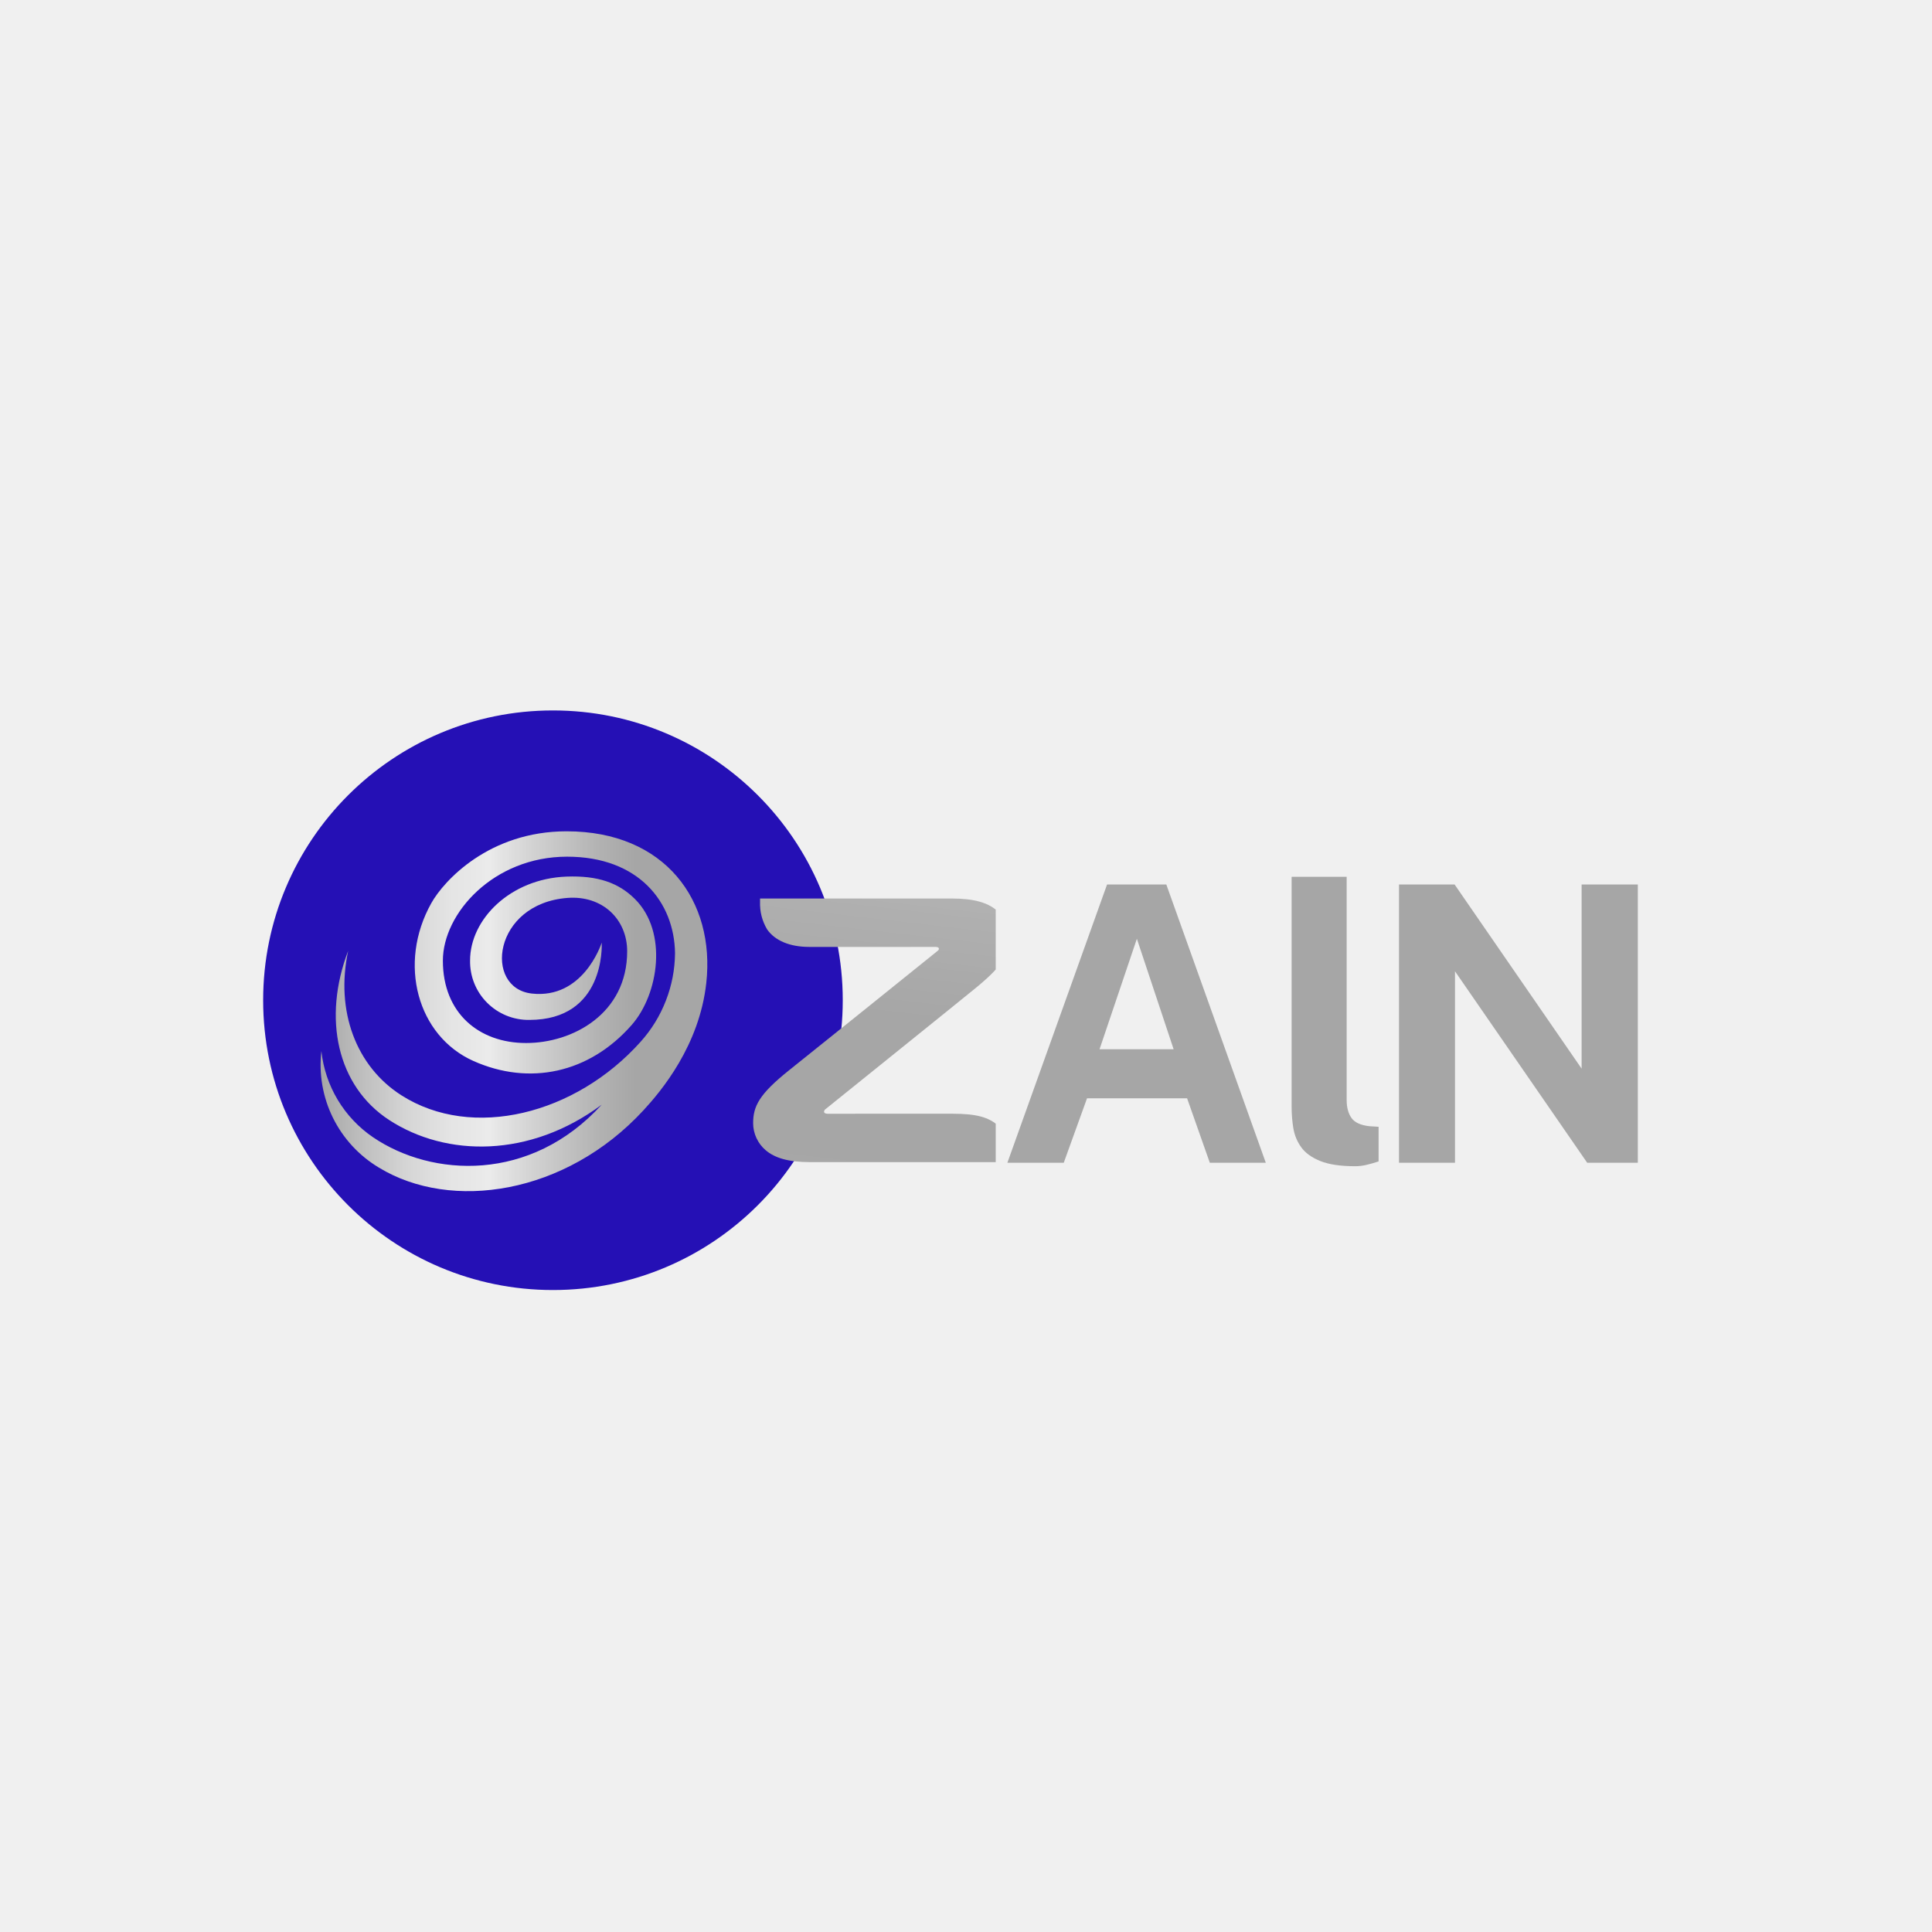
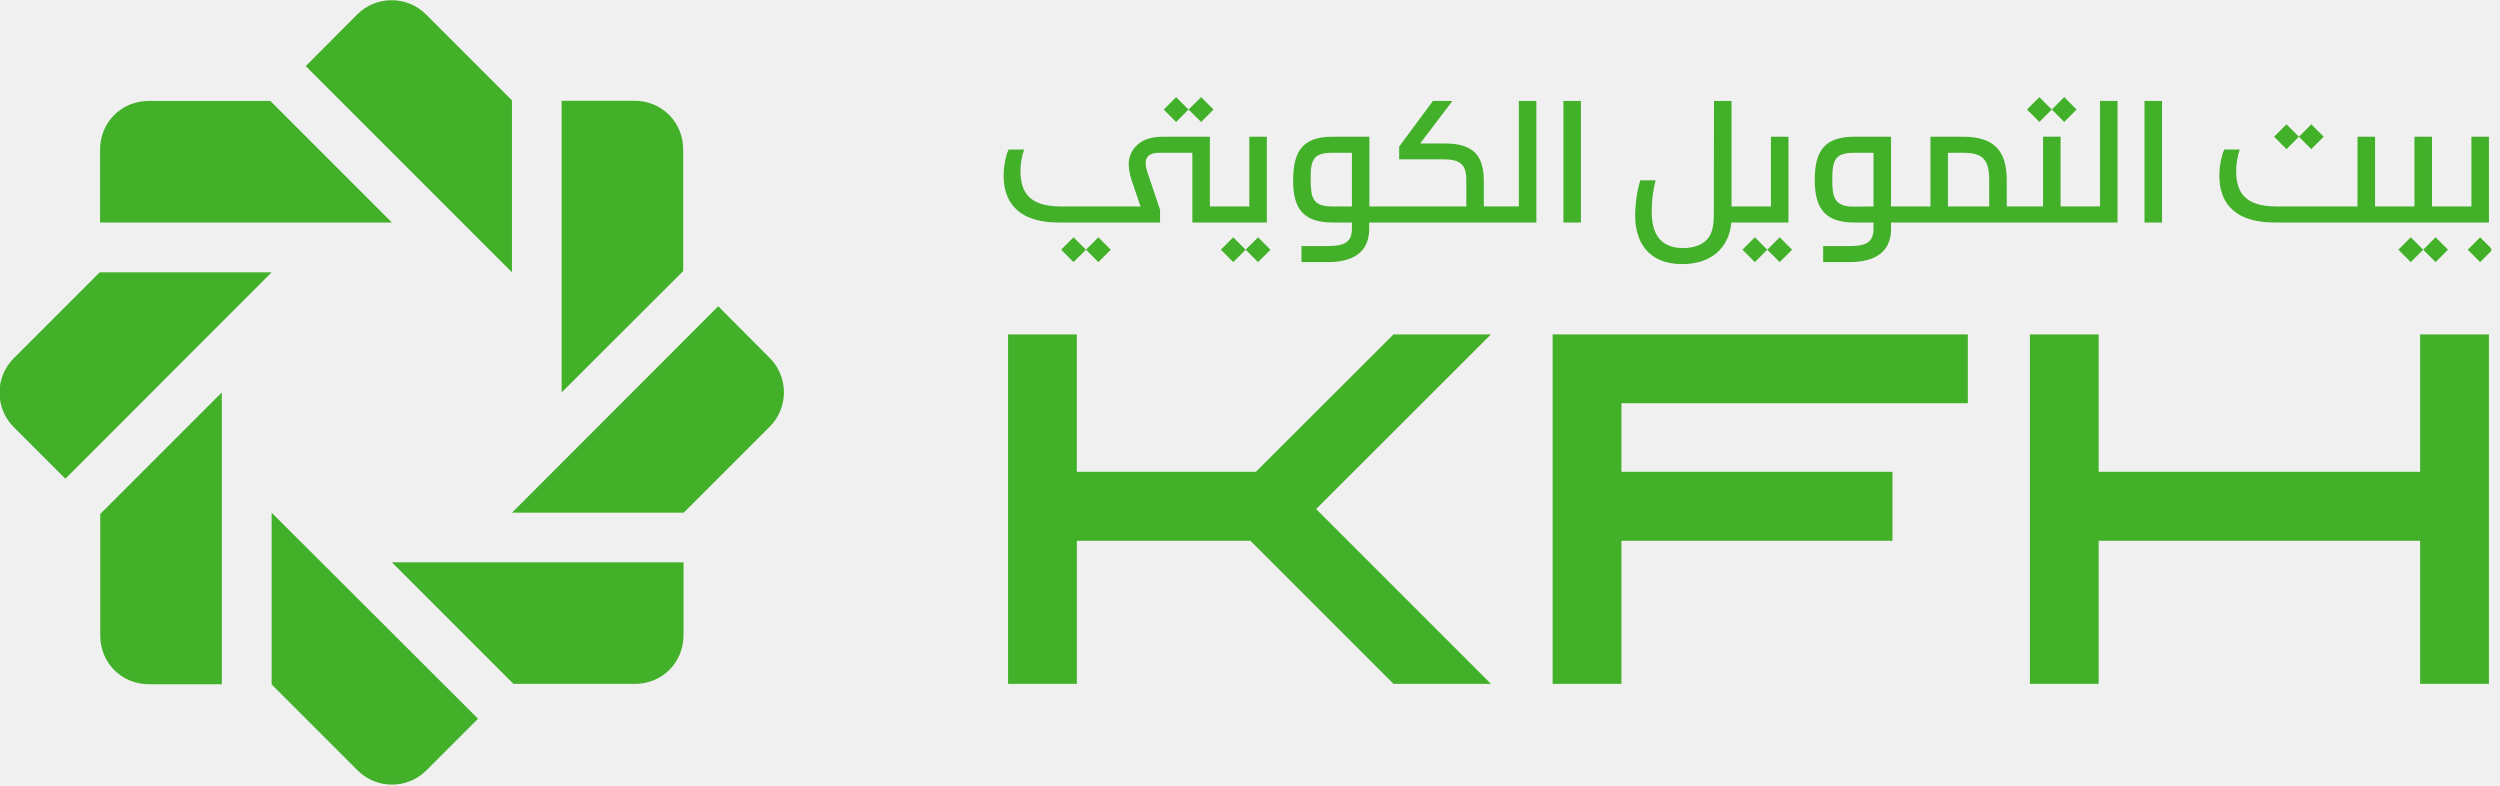
- <svg xmlns="http://www.w3.org/2000/svg" width="500" zoomAndPan="magnify" viewBox="0 0 375 375" height="500" preserveAspectRatio="xMidYMid meet" version="1.0">
+ <svg xmlns="http://www.w3.org/2000/svg" width="140" height="44" viewBox="0 0 140 44" fill="none">
+   <g clip-path="url(#clip0_3559_1722)">
+     <path d="M0.769 20.064L5.583 15.25H15.211L3.662 26.809L0.769 23.916C-0.293 22.854 -0.293 21.126 0.769 20.064ZM8.332 5.653H15.139L21.946 12.46H5.603V8.382C5.603 6.848 6.799 5.653 8.332 5.653ZM5.614 35.59V28.783L12.421 21.976V38.318H8.343C6.81 38.318 5.614 37.123 5.614 35.59ZM15.211 38.328V28.71L26.771 40.249L23.878 43.142C22.816 44.204 21.088 44.204 20.025 43.142L15.211 38.328ZM17.122 3.701L20.004 0.808C21.066 -0.254 22.794 -0.254 23.857 0.808L28.67 5.622V15.25L17.122 3.701ZM21.946 31.49H38.278V35.568C38.278 37.101 37.083 38.297 35.56 38.297H28.753L21.946 31.49ZM40.221 17.151L43.103 20.044C44.165 21.106 44.165 22.834 43.103 23.897L38.289 28.71H28.672L40.221 17.151ZM31.451 5.643H35.529C37.063 5.643 38.258 6.839 38.258 8.372V15.179L31.451 21.976V5.643ZM56.205 9.844C56.205 9.323 56.317 8.72 56.481 8.372H57.35C57.217 8.74 57.146 9.2 57.146 9.568C57.146 10.775 57.648 11.561 59.404 11.561H63.87L63.391 10.151C63.084 9.272 63.176 8.659 63.594 8.208C63.921 7.86 64.372 7.656 65.158 7.656H67.754V11.561H69.961V7.656H70.943V12.46H66.772V8.555H64.922C64.401 8.555 64.156 8.75 64.156 9.148C64.156 9.321 64.206 9.505 64.278 9.711L64.963 11.745V12.461H59.311C56.797 12.461 56.203 11.101 56.203 9.844H56.205ZM56.45 18.725H60.303V26.422H70.329L78.036 18.725H83.494L73.702 28.507L83.494 38.297H78.036L70.024 30.285H60.304V38.297H56.452V18.725H56.45ZM59.424 13.983L60.119 13.289L60.813 13.983L60.119 14.678L59.424 13.983ZM60.815 13.983L61.509 13.289L62.204 13.983L61.509 14.678L60.815 13.983ZM65.169 6.134L65.863 5.44L66.558 6.134L65.863 6.829L65.169 6.134ZM66.558 6.134L67.263 5.44L67.958 6.134L67.263 6.829L66.558 6.134ZM68.367 13.983L69.061 13.289L69.756 13.983L69.061 14.678L68.367 13.983ZM69.757 13.983L70.452 13.289L71.147 13.983L70.452 14.678L69.757 13.983ZM72.885 13.778H74.377C75.174 13.778 75.706 13.625 75.706 12.828V12.46H74.644C72.937 12.46 72.405 11.643 72.416 10.068C72.427 8.412 72.988 7.656 74.644 7.656H76.687V11.561H82.114V10.079C82.114 9.209 81.757 8.924 80.868 8.924H78.354V8.208L80.244 5.653H81.337L79.528 8.034H80.897C82.573 8.034 83.094 8.759 83.094 10.169V11.56H85.056V5.653H86.037V12.46H76.675V12.817C76.675 14.146 75.735 14.677 74.375 14.677H72.883V13.777L72.885 13.778ZM75.706 11.561V8.556H74.644C73.55 8.556 73.386 8.914 73.397 10.069C73.408 11.101 73.509 11.561 74.644 11.561H75.706ZM86.948 18.725H110.199V22.578H90.801V26.422H105.979V30.285H90.801V38.297H86.948V18.725ZM87.551 5.653H88.532V12.46H87.551V5.653ZM91.854 10.099H92.713C92.59 10.589 92.498 11.091 92.498 11.888C92.498 12.981 92.897 13.892 94.257 13.892C94.88 13.892 95.38 13.688 95.656 13.34C95.891 13.033 95.974 12.614 95.974 12.001L95.984 5.654H96.965V11.561H99.173V7.656H100.154V12.46H96.955C96.821 13.901 95.82 14.79 94.195 14.79C92.274 14.79 91.569 13.502 91.569 12.092C91.569 11.356 91.702 10.579 91.856 10.099H91.854ZM97.577 13.983L98.272 13.289L98.966 13.983L98.272 14.678L97.577 13.983ZM98.968 13.983L99.662 13.289L100.357 13.983L99.662 14.678L98.968 13.983ZM102.095 13.778H103.587C104.384 13.778 104.916 13.625 104.916 12.828V12.46H103.854C102.167 12.46 101.626 11.643 101.626 10.068C101.626 8.382 102.239 7.656 103.854 7.656H105.897V11.561H108.105V7.656H109.914C111.662 7.656 112.378 8.423 112.378 10.099V11.56H114.412V7.655H115.393V11.56H117.601V5.653H118.582V12.46H105.899V12.817C105.899 14.146 104.948 14.677 103.588 14.677H102.097V13.777L102.095 13.778ZM104.916 11.561V8.556H103.854C102.77 8.556 102.607 8.935 102.607 10.069C102.607 11.081 102.741 11.583 103.854 11.572L104.916 11.561ZM111.395 11.561V10.1C111.395 8.904 111.027 8.556 109.912 8.556H109.085V11.561H111.395ZM113.511 6.134L114.205 5.44L114.9 6.134L114.205 6.829L113.511 6.134ZM113.675 18.725H117.527V26.422H135.526V18.725H139.379V38.297H135.526V30.285H117.527V38.297H113.675V18.725ZM114.901 6.134L115.596 5.44L116.29 6.134L115.596 6.829L114.901 6.134ZM120.092 5.653H121.073V12.46H120.092V5.653ZM124.284 9.844C124.284 9.323 124.396 8.72 124.56 8.372H125.429C125.296 8.74 125.225 9.2 125.225 9.568C125.225 10.775 125.726 11.561 127.483 11.561H132.021V7.656H133.003V11.561H135.21V7.656H136.191V11.561H138.399V7.656H139.38V12.46H127.391C124.877 12.46 124.284 11.1 124.284 9.843V9.844ZM127.35 7.656L128.044 6.962L128.739 7.656L128.044 8.351L127.35 7.656ZM128.739 7.656L129.433 6.962L130.128 7.656L129.433 8.351L128.739 7.656ZM134.309 13.983L135.003 13.289L135.698 13.983L135.003 14.678L134.309 13.983ZM135.699 13.983L136.394 13.289L137.088 13.983L136.394 14.678L135.699 13.983ZM138.194 13.983L138.888 13.289L139.583 13.983L138.888 14.678L138.194 13.983Z" fill="#43B02A" />
+   </g>
  <defs>
-     <g />
-     <clipPath id="00934f261a">
-       <path d="M 51.078 137.895 L 163.578 137.895 L 163.578 250.395 L 51.078 250.395 Z M 51.078 137.895 " clip-rule="nonzero" />
+     <clipPath id="clip0_3559_1722">
+       <rect width="139.512" height="44" fill="white" />
    </clipPath>
-     <clipPath id="d243c3e7a0">
-       <path d="M 107.328 137.895 C 76.262 137.895 51.078 163.078 51.078 194.145 C 51.078 225.207 76.262 250.395 107.328 250.395 C 138.395 250.395 163.578 225.207 163.578 194.145 C 163.578 163.078 138.395 137.895 107.328 137.895 Z M 107.328 137.895 " clip-rule="nonzero" />
-     </clipPath>
-     <clipPath id="936af7f705">
-       <path d="M 146 156.957 L 193.27 156.957 L 193.27 227 L 146 227 Z M 146 156.957 " clip-rule="nonzero" />
-     </clipPath>
-     <clipPath id="80081ac9ea">
-       <path d="M 277.246 226.32 L 277.246 183.605 C 277.348 182.273 277.176 180.98 276.734 179.723 C 276.297 178.465 275.625 177.344 274.719 176.363 C 273.707 175.426 272.555 174.719 271.262 174.242 C 269.965 173.77 268.625 173.566 267.246 173.633 C 266.992 173.625 266.734 173.637 266.48 173.66 L 266.48 216.391 C 266.379 217.719 266.551 219.008 266.988 220.262 C 267.426 221.52 268.098 222.637 269.004 223.613 C 270.012 224.547 271.16 225.254 272.449 225.727 C 273.742 226.199 275.074 226.406 276.449 226.344 C 276.695 226.344 276.984 226.344 277.242 226.32 Z M 278.227 163.285 C 278.227 162.867 278.184 162.457 278.102 162.047 C 278.02 161.641 277.898 161.242 277.738 160.859 C 277.574 160.477 277.379 160.109 277.145 159.766 C 276.914 159.418 276.648 159.098 276.352 158.805 C 276.059 158.512 275.734 158.25 275.387 158.02 C 275.039 157.789 274.672 157.594 274.285 157.434 C 273.902 157.277 273.504 157.156 273.094 157.078 C 272.684 156.996 272.27 156.957 271.852 156.957 C 271.434 156.957 271.02 157 270.613 157.082 C 270.203 157.164 269.805 157.285 269.418 157.445 C 269.035 157.605 268.668 157.801 268.32 158.031 C 267.973 158.266 267.652 158.527 267.359 158.82 C 267.062 159.117 266.801 159.438 266.57 159.785 C 266.336 160.129 266.141 160.496 265.984 160.879 C 265.824 161.266 265.703 161.664 265.621 162.07 C 265.539 162.48 265.5 162.891 265.5 163.309 C 265.5 163.723 265.543 164.137 265.625 164.543 C 265.707 164.953 265.824 165.348 265.984 165.734 C 266.145 166.117 266.344 166.484 266.574 166.832 C 266.805 167.176 267.07 167.496 267.363 167.793 C 267.66 168.086 267.98 168.348 268.328 168.578 C 268.676 168.812 269.043 169.008 269.43 169.164 C 269.812 169.324 270.211 169.445 270.621 169.527 C 271.031 169.609 271.445 169.648 271.863 169.648 C 272.281 169.648 272.695 169.609 273.105 169.527 C 273.516 169.445 273.914 169.324 274.301 169.164 C 274.691 169.008 275.059 168.809 275.406 168.578 C 275.754 168.344 276.074 168.082 276.371 167.785 C 276.668 167.488 276.93 167.168 277.164 166.82 C 277.395 166.473 277.59 166.105 277.75 165.719 C 277.91 165.332 278.027 164.934 278.109 164.527 C 278.191 164.117 278.23 163.703 278.227 163.285 Z M 245.965 205.621 L 245.965 216.391 C 245.867 217.719 246.035 219.008 246.477 220.266 C 246.918 221.52 247.59 222.637 248.5 223.613 C 249.508 224.547 250.66 225.254 251.953 225.727 C 253.25 226.199 254.582 226.406 255.961 226.344 C 256.211 226.344 256.492 226.344 256.746 226.32 L 256.746 203.371 C 256.746 193.492 254.043 186.848 249.238 181.676 C 244.285 176.363 236.883 173.293 228.309 173.293 C 211.871 173.293 200.469 185.301 200.469 200.941 C 200.469 216.309 211.016 226.566 224.703 226.566 C 235.254 226.566 241.594 220.309 241.594 212.973 C 241.57 211.457 241.324 209.977 240.855 208.531 C 240.391 207.09 239.723 205.746 238.852 204.504 C 237.332 212.391 232.961 216.73 225.914 216.73 C 218.387 216.73 211.77 211.043 211.77 200.672 C 211.77 190.477 218.406 183.504 228.34 183.504 C 230.574 183.445 232.734 183.824 234.816 184.637 C 236.898 185.453 238.738 186.641 240.336 188.199 C 243.898 191.711 245.965 197.098 245.965 205.617 Z M 330.066 212.211 C 329.922 212.199 329.812 212.133 329.738 212.008 C 322.008 201.973 307.82 183.477 304.742 179.441 C 301.488 175.219 298.938 173.828 295.574 173.828 C 294.473 173.797 293.406 173.984 292.383 174.398 C 291.359 174.812 290.465 175.414 289.695 176.203 C 288.879 177.199 288.27 178.309 287.867 179.531 C 287.469 180.758 287.305 182.012 287.375 183.297 L 287.375 216.391 C 287.273 217.719 287.441 219.008 287.879 220.266 C 288.32 221.52 288.992 222.637 289.898 223.613 C 290.875 224.539 291.996 225.242 293.262 225.715 C 294.523 226.191 295.832 226.398 297.18 226.344 C 297.383 226.348 297.586 226.34 297.789 226.32 L 297.789 188.387 C 297.789 188.113 297.91 187.961 298.09 187.961 C 298.23 187.961 298.312 188.02 298.418 188.18 C 302.953 194.055 320.152 216.488 323.445 220.707 C 326.703 224.926 329.238 226.344 332.582 226.344 C 333.688 226.383 334.75 226.195 335.777 225.785 C 336.801 225.375 337.703 224.773 338.473 223.984 C 339.289 222.988 339.902 221.879 340.301 220.656 C 340.703 219.434 340.871 218.18 340.801 216.895 L 340.801 183.797 C 340.898 182.465 340.727 181.172 340.285 179.91 C 339.844 178.652 339.172 177.527 338.27 176.547 C 337.285 175.621 336.164 174.922 334.898 174.449 C 333.633 173.98 332.324 173.773 330.973 173.828 C 330.762 173.828 330.602 173.828 330.375 173.848 L 330.375 211.805 C 330.375 212.078 330.242 212.215 330.07 212.215 Z M 160.617 216.176 C 160.191 216.176 159.945 216.031 159.945 215.75 C 159.988 215.52 160.109 215.34 160.312 215.219 C 163.621 212.547 185.508 194.941 188.848 192.203 C 194.648 187.547 195.867 185.27 195.867 181.957 C 195.863 180.945 195.652 179.98 195.227 179.062 C 194.805 178.145 194.207 177.355 193.441 176.691 C 191.684 175.207 189.055 174.402 184.809 174.402 L 147.527 174.402 L 147.527 174.996 C 147.457 176.93 147.914 178.73 148.898 180.398 C 150.406 182.551 153.25 183.797 157.09 183.797 L 181.57 183.797 C 182.004 183.797 182.242 183.926 182.242 184.148 C 182.242 184.336 182.133 184.465 181.859 184.668 C 178.398 187.469 158.191 203.727 153.156 207.738 C 147.34 212.395 146.184 214.719 146.184 218.016 C 146.188 219.023 146.402 219.984 146.828 220.902 C 147.254 221.816 147.848 222.602 148.617 223.258 C 150.375 224.754 153 225.57 157.266 225.57 L 196.262 225.57 L 196.262 225.199 C 196.34 223.973 196.168 222.781 195.746 221.625 C 195.32 220.469 194.676 219.449 193.82 218.562 C 191.918 216.812 189.453 216.172 184.836 216.172 Z M 160.617 216.176 " clip-rule="nonzero" />
-     </clipPath>
-     <linearGradient x1="0.338" gradientTransform="matrix(194.6441, 0, 0, 69.60787, 146.1828, 156.9575)" y1="1.108" x2="0.649" gradientUnits="userSpaceOnUse" y2="0.13" id="24ead31c7c">
-       <stop stop-opacity="1" stop-color="rgb(66.116%, 66.116%, 66.116%)" offset="0" />
-       <stop stop-opacity="1" stop-color="rgb(66.01%, 66.01%, 66.01%)" offset="0.008" />
-       <stop stop-opacity="1" stop-color="rgb(65.796%, 65.796%, 65.796%)" offset="0.016" />
-       <stop stop-opacity="1" stop-color="rgb(65.582%, 65.582%, 65.582%)" offset="0.023" />
-       <stop stop-opacity="1" stop-color="rgb(65.369%, 65.369%, 65.369%)" offset="0.031" />
-       <stop stop-opacity="1" stop-color="rgb(65.179%, 65.179%, 65.179%)" offset="0.062" />
-       <stop stop-opacity="1" stop-color="rgb(65.099%, 65.099%, 65.099%)" offset="0.072" />
-       <stop stop-opacity="1" stop-color="rgb(65.099%, 65.099%, 65.099%)" offset="0.125" />
-       <stop stop-opacity="1" stop-color="rgb(65.099%, 65.099%, 65.099%)" offset="0.25" />
-       <stop stop-opacity="1" stop-color="rgb(65.099%, 65.099%, 65.099%)" offset="0.375" />
-       <stop stop-opacity="1" stop-color="rgb(65.16%, 65.16%, 65.16%)" offset="0.438" />
-       <stop stop-opacity="1" stop-color="rgb(65.331%, 65.331%, 65.331%)" offset="0.453" />
-       <stop stop-opacity="1" stop-color="rgb(65.547%, 65.547%, 65.547%)" offset="0.469" />
-       <stop stop-opacity="1" stop-color="rgb(65.762%, 65.762%, 65.762%)" offset="0.484" />
-       <stop stop-opacity="1" stop-color="rgb(65.979%, 65.979%, 65.979%)" offset="0.5" />
-       <stop stop-opacity="1" stop-color="rgb(66.196%, 66.196%, 66.196%)" offset="0.516" />
-       <stop stop-opacity="1" stop-color="rgb(66.412%, 66.412%, 66.412%)" offset="0.531" />
-       <stop stop-opacity="1" stop-color="rgb(66.628%, 66.628%, 66.628%)" offset="0.547" />
-       <stop stop-opacity="1" stop-color="rgb(66.844%, 66.844%, 66.844%)" offset="0.562" />
-       <stop stop-opacity="1" stop-color="rgb(67.061%, 67.061%, 67.061%)" offset="0.578" />
-       <stop stop-opacity="1" stop-color="rgb(67.278%, 67.278%, 67.278%)" offset="0.594" />
-       <stop stop-opacity="1" stop-color="rgb(67.493%, 67.493%, 67.493%)" offset="0.609" />
-       <stop stop-opacity="1" stop-color="rgb(67.709%, 67.709%, 67.709%)" offset="0.625" />
-       <stop stop-opacity="1" stop-color="rgb(67.926%, 67.926%, 67.926%)" offset="0.641" />
-       <stop stop-opacity="1" stop-color="rgb(68.141%, 68.141%, 68.141%)" offset="0.656" />
-       <stop stop-opacity="1" stop-color="rgb(68.358%, 68.358%, 68.358%)" offset="0.672" />
-       <stop stop-opacity="1" stop-color="rgb(68.575%, 68.575%, 68.575%)" offset="0.688" />
-       <stop stop-opacity="1" stop-color="rgb(68.791%, 68.791%, 68.791%)" offset="0.703" />
-       <stop stop-opacity="1" stop-color="rgb(69.006%, 69.006%, 69.006%)" offset="0.719" />
-       <stop stop-opacity="1" stop-color="rgb(69.223%, 69.223%, 69.223%)" offset="0.734" />
-       <stop stop-opacity="1" stop-color="rgb(69.44%, 69.44%, 69.44%)" offset="0.75" />
-       <stop stop-opacity="1" stop-color="rgb(69.656%, 69.656%, 69.656%)" offset="0.766" />
-       <stop stop-opacity="1" stop-color="rgb(69.872%, 69.872%, 69.872%)" offset="0.781" />
-       <stop stop-opacity="1" stop-color="rgb(70.088%, 70.088%, 70.088%)" offset="0.797" />
-       <stop stop-opacity="1" stop-color="rgb(70.337%, 70.337%, 70.337%)" offset="0.805" />
-       <stop stop-opacity="1" stop-color="rgb(70.621%, 70.621%, 70.621%)" offset="0.812" />
-       <stop stop-opacity="1" stop-color="rgb(70.906%, 70.906%, 70.906%)" offset="0.82" />
-       <stop stop-opacity="1" stop-color="rgb(71.191%, 71.191%, 71.191%)" offset="0.828" />
-       <stop stop-opacity="1" stop-color="rgb(71.477%, 71.477%, 71.477%)" offset="0.836" />
-       <stop stop-opacity="1" stop-color="rgb(71.764%, 71.764%, 71.764%)" offset="0.844" />
-       <stop stop-opacity="1" stop-color="rgb(72.049%, 72.049%, 72.049%)" offset="0.852" />
-       <stop stop-opacity="1" stop-color="rgb(72.334%, 72.334%, 72.334%)" offset="0.859" />
-       <stop stop-opacity="1" stop-color="rgb(72.62%, 72.62%, 72.62%)" offset="0.867" />
-       <stop stop-opacity="1" stop-color="rgb(72.906%, 72.906%, 72.906%)" offset="0.875" />
-       <stop stop-opacity="1" stop-color="rgb(73.192%, 73.192%, 73.192%)" offset="0.883" />
-       <stop stop-opacity="1" stop-color="rgb(73.477%, 73.477%, 73.477%)" offset="0.891" />
-       <stop stop-opacity="1" stop-color="rgb(73.763%, 73.763%, 73.763%)" offset="0.898" />
-       <stop stop-opacity="1" stop-color="rgb(74.048%, 74.048%, 74.048%)" offset="0.906" />
-       <stop stop-opacity="1" stop-color="rgb(74.335%, 74.335%, 74.335%)" offset="0.914" />
-       <stop stop-opacity="1" stop-color="rgb(74.62%, 74.62%, 74.62%)" offset="0.922" />
-       <stop stop-opacity="1" stop-color="rgb(74.905%, 74.905%, 74.905%)" offset="0.928" />
-       <stop stop-opacity="1" stop-color="rgb(75.049%, 75.049%, 75.049%)" offset="0.93" />
-       <stop stop-opacity="1" stop-color="rgb(75.191%, 75.191%, 75.191%)" offset="0.938" />
-       <stop stop-opacity="1" stop-color="rgb(75.478%, 75.478%, 75.478%)" offset="0.945" />
-       <stop stop-opacity="1" stop-color="rgb(75.763%, 75.763%, 75.763%)" offset="0.953" />
-       <stop stop-opacity="1" stop-color="rgb(76.048%, 76.048%, 76.048%)" offset="0.961" />
-       <stop stop-opacity="1" stop-color="rgb(76.334%, 76.334%, 76.334%)" offset="0.969" />
-       <stop stop-opacity="1" stop-color="rgb(76.62%, 76.62%, 76.62%)" offset="0.977" />
-       <stop stop-opacity="1" stop-color="rgb(76.906%, 76.906%, 76.906%)" offset="0.984" />
-       <stop stop-opacity="1" stop-color="rgb(77.191%, 77.191%, 77.191%)" offset="0.992" />
-       <stop stop-opacity="1" stop-color="rgb(77.477%, 77.477%, 77.477%)" offset="1" />
-     </linearGradient>
-     <clipPath id="c797a5920c">
-       <path d="M 62 161 L 138 161 L 138 231.207 L 62 231.207 Z M 62 161 " clip-rule="nonzero" />
-     </clipPath>
-     <clipPath id="cad2926004">
-       <path d="M 121.734 184.641 C 121.734 178.449 116.957 173.762 110.141 174.285 C 95.68 175.391 93.812 191.797 103.227 192.848 C 113.07 193.938 116.594 183.555 116.789 182.977 L 116.797 182.977 C 116.82 183.684 117.348 197.965 102.738 197.965 C 101.977 197.977 101.223 197.91 100.477 197.766 C 99.727 197.625 99 197.41 98.297 197.125 C 97.594 196.836 96.926 196.48 96.293 196.062 C 95.66 195.641 95.074 195.16 94.539 194.621 C 94 194.082 93.523 193.496 93.105 192.863 C 92.688 192.227 92.336 191.559 92.055 190.855 C 91.77 190.148 91.562 189.426 91.426 188.676 C 91.289 187.93 91.227 187.18 91.242 186.418 C 91.242 178.473 98.992 170.574 109.93 170.148 C 116.055 169.914 120.09 171.355 123.25 174.508 C 129.691 180.93 127.84 192.98 122.625 198.93 C 114.348 208.371 102.711 210.77 91.871 205.926 C 81.027 201.078 77.145 187.043 83.715 175.301 C 86.129 170.98 94.906 161.355 109.988 161.355 C 129.137 161.355 138.844 174.891 137.09 190.789 C 135.746 202.973 128.324 211.797 124.887 215.516 C 109.773 231.898 87.562 235.164 73.566 226.645 C 72.609 226.07 71.699 225.434 70.832 224.734 C 69.965 224.031 69.156 223.27 68.398 222.453 C 67.641 221.633 66.949 220.766 66.316 219.848 C 65.684 218.93 65.121 217.973 64.629 216.977 C 64.137 215.977 63.715 214.949 63.371 213.891 C 63.027 212.832 62.758 211.754 62.566 210.656 C 62.379 209.562 62.266 208.457 62.234 207.344 C 62.203 206.23 62.254 205.121 62.383 204.016 C 62.559 205.688 62.918 207.32 63.449 208.914 C 63.984 210.512 64.684 212.027 65.547 213.473 C 66.414 214.914 67.422 216.25 68.578 217.473 C 69.73 218.699 71.004 219.785 72.395 220.734 C 83.836 228.516 102.965 229.586 116.785 214.422 C 102.891 224.773 86.652 224.617 75.566 217.414 C 65.391 210.805 62.594 197.605 67.578 184.562 C 65.078 196.199 69.094 206.98 77.918 212.602 C 91.668 221.363 111.707 216.324 124.332 202.219 C 126.457 199.852 128.098 197.184 129.25 194.219 C 130.402 191.254 130.992 188.184 131.023 185.004 C 130.887 175.141 123.992 166.281 110.074 166.281 C 95.781 166.281 85.961 177.297 85.961 186.465 C 85.961 196.645 92.965 202.449 102.102 202.449 C 111.145 202.461 121.734 196.773 121.734 184.641 Z M 121.734 184.641 " clip-rule="nonzero" />
-     </clipPath>
-     <linearGradient x1="-0" gradientTransform="matrix(75.06718, 0, 0, 69.84489, 62.22631, 161.3565)" y1="0.5" x2="1.021" gradientUnits="userSpaceOnUse" y2="0.5" id="d619d98c48">
-       <stop stop-opacity="1" stop-color="rgb(65.099%, 65.099%, 65.099%)" offset="0" />
-       <stop stop-opacity="1" stop-color="rgb(65.446%, 65.446%, 65.446%)" offset="0.004" />
-       <stop stop-opacity="1" stop-color="rgb(65.796%, 65.796%, 65.796%)" offset="0.008" />
-       <stop stop-opacity="1" stop-color="rgb(66.158%, 66.158%, 66.158%)" offset="0.012" />
-       <stop stop-opacity="1" stop-color="rgb(66.519%, 66.519%, 66.519%)" offset="0.016" />
-       <stop stop-opacity="1" stop-color="rgb(66.881%, 66.881%, 66.881%)" offset="0.02" />
-       <stop stop-opacity="1" stop-color="rgb(67.242%, 67.242%, 67.242%)" offset="0.023" />
-       <stop stop-opacity="1" stop-color="rgb(67.604%, 67.604%, 67.604%)" offset="0.027" />
-       <stop stop-opacity="1" stop-color="rgb(67.966%, 67.966%, 67.966%)" offset="0.031" />
-       <stop stop-opacity="1" stop-color="rgb(68.327%, 68.327%, 68.327%)" offset="0.035" />
-       <stop stop-opacity="1" stop-color="rgb(68.689%, 68.689%, 68.689%)" offset="0.039" />
-       <stop stop-opacity="1" stop-color="rgb(69.051%, 69.051%, 69.051%)" offset="0.043" />
-       <stop stop-opacity="1" stop-color="rgb(69.414%, 69.414%, 69.414%)" offset="0.047" />
-       <stop stop-opacity="1" stop-color="rgb(69.775%, 69.775%, 69.775%)" offset="0.051" />
-       <stop stop-opacity="1" stop-color="rgb(70.137%, 70.137%, 70.137%)" offset="0.055" />
-       <stop stop-opacity="1" stop-color="rgb(70.499%, 70.499%, 70.499%)" offset="0.059" />
-       <stop stop-opacity="1" stop-color="rgb(70.86%, 70.86%, 70.86%)" offset="0.062" />
-       <stop stop-opacity="1" stop-color="rgb(71.222%, 71.222%, 71.222%)" offset="0.066" />
-       <stop stop-opacity="1" stop-color="rgb(71.584%, 71.584%, 71.584%)" offset="0.07" />
-       <stop stop-opacity="1" stop-color="rgb(71.945%, 71.945%, 71.945%)" offset="0.074" />
-       <stop stop-opacity="1" stop-color="rgb(72.307%, 72.307%, 72.307%)" offset="0.078" />
-       <stop stop-opacity="1" stop-color="rgb(72.659%, 72.659%, 72.659%)" offset="0.082" />
-       <stop stop-opacity="1" stop-color="rgb(73.013%, 73.013%, 73.013%)" offset="0.086" />
-       <stop stop-opacity="1" stop-color="rgb(73.326%, 73.326%, 73.326%)" offset="0.09" />
-       <stop stop-opacity="1" stop-color="rgb(73.639%, 73.639%, 73.639%)" offset="0.094" />
-       <stop stop-opacity="1" stop-color="rgb(73.952%, 73.952%, 73.952%)" offset="0.098" />
-       <stop stop-opacity="1" stop-color="rgb(74.265%, 74.265%, 74.265%)" offset="0.102" />
-       <stop stop-opacity="1" stop-color="rgb(74.577%, 74.577%, 74.577%)" offset="0.105" />
-       <stop stop-opacity="1" stop-color="rgb(74.892%, 74.892%, 74.892%)" offset="0.109" />
-       <stop stop-opacity="1" stop-color="rgb(75.204%, 75.204%, 75.204%)" offset="0.113" />
-       <stop stop-opacity="1" stop-color="rgb(75.517%, 75.517%, 75.517%)" offset="0.117" />
-       <stop stop-opacity="1" stop-color="rgb(75.83%, 75.83%, 75.83%)" offset="0.121" />
-       <stop stop-opacity="1" stop-color="rgb(76.144%, 76.144%, 76.144%)" offset="0.125" />
-       <stop stop-opacity="1" stop-color="rgb(76.457%, 76.457%, 76.457%)" offset="0.129" />
-       <stop stop-opacity="1" stop-color="rgb(76.77%, 76.77%, 76.77%)" offset="0.133" />
-       <stop stop-opacity="1" stop-color="rgb(77.083%, 77.083%, 77.083%)" offset="0.137" />
-       <stop stop-opacity="1" stop-color="rgb(77.397%, 77.397%, 77.397%)" offset="0.141" />
-       <stop stop-opacity="1" stop-color="rgb(77.71%, 77.71%, 77.71%)" offset="0.145" />
-       <stop stop-opacity="1" stop-color="rgb(78.023%, 78.023%, 78.023%)" offset="0.148" />
-       <stop stop-opacity="1" stop-color="rgb(78.336%, 78.336%, 78.336%)" offset="0.152" />
-       <stop stop-opacity="1" stop-color="rgb(78.65%, 78.65%, 78.65%)" offset="0.156" />
-       <stop stop-opacity="1" stop-color="rgb(78.963%, 78.963%, 78.963%)" offset="0.16" />
-       <stop stop-opacity="1" stop-color="rgb(79.276%, 79.276%, 79.276%)" offset="0.164" />
-       <stop stop-opacity="1" stop-color="rgb(79.588%, 79.588%, 79.588%)" offset="0.168" />
-       <stop stop-opacity="1" stop-color="rgb(79.901%, 79.901%, 79.901%)" offset="0.172" />
-       <stop stop-opacity="1" stop-color="rgb(80.214%, 80.214%, 80.214%)" offset="0.176" />
-       <stop stop-opacity="1" stop-color="rgb(80.528%, 80.528%, 80.528%)" offset="0.18" />
-       <stop stop-opacity="1" stop-color="rgb(80.841%, 80.841%, 80.841%)" offset="0.184" />
-       <stop stop-opacity="1" stop-color="rgb(81.154%, 81.154%, 81.154%)" offset="0.188" />
-       <stop stop-opacity="1" stop-color="rgb(81.467%, 81.467%, 81.467%)" offset="0.191" />
-       <stop stop-opacity="1" stop-color="rgb(81.781%, 81.781%, 81.781%)" offset="0.195" />
-       <stop stop-opacity="1" stop-color="rgb(82.094%, 82.094%, 82.094%)" offset="0.199" />
-       <stop stop-opacity="1" stop-color="rgb(82.407%, 82.407%, 82.407%)" offset="0.203" />
-       <stop stop-opacity="1" stop-color="rgb(82.719%, 82.719%, 82.719%)" offset="0.207" />
-       <stop stop-opacity="1" stop-color="rgb(83.034%, 83.034%, 83.034%)" offset="0.211" />
-       <stop stop-opacity="1" stop-color="rgb(83.319%, 83.319%, 83.319%)" offset="0.215" />
-       <stop stop-opacity="1" stop-color="rgb(83.606%, 83.606%, 83.606%)" offset="0.219" />
-       <stop stop-opacity="1" stop-color="rgb(83.813%, 83.813%, 83.813%)" offset="0.223" />
-       <stop stop-opacity="1" stop-color="rgb(84.021%, 84.021%, 84.021%)" offset="0.227" />
-       <stop stop-opacity="1" stop-color="rgb(84.229%, 84.229%, 84.229%)" offset="0.23" />
-       <stop stop-opacity="1" stop-color="rgb(84.436%, 84.436%, 84.436%)" offset="0.234" />
-       <stop stop-opacity="1" stop-color="rgb(84.644%, 84.644%, 84.644%)" offset="0.238" />
-       <stop stop-opacity="1" stop-color="rgb(84.851%, 84.851%, 84.851%)" offset="0.242" />
-       <stop stop-opacity="1" stop-color="rgb(85.059%, 85.059%, 85.059%)" offset="0.246" />
-       <stop stop-opacity="1" stop-color="rgb(85.266%, 85.266%, 85.266%)" offset="0.25" />
-       <stop stop-opacity="1" stop-color="rgb(85.474%, 85.474%, 85.474%)" offset="0.254" />
-       <stop stop-opacity="1" stop-color="rgb(85.683%, 85.683%, 85.683%)" offset="0.258" />
-       <stop stop-opacity="1" stop-color="rgb(85.89%, 85.89%, 85.89%)" offset="0.262" />
-       <stop stop-opacity="1" stop-color="rgb(86.098%, 86.098%, 86.098%)" offset="0.266" />
-       <stop stop-opacity="1" stop-color="rgb(86.305%, 86.305%, 86.305%)" offset="0.27" />
-       <stop stop-opacity="1" stop-color="rgb(86.513%, 86.513%, 86.513%)" offset="0.273" />
-       <stop stop-opacity="1" stop-color="rgb(86.72%, 86.72%, 86.72%)" offset="0.277" />
-       <stop stop-opacity="1" stop-color="rgb(86.928%, 86.928%, 86.928%)" offset="0.281" />
-       <stop stop-opacity="1" stop-color="rgb(87.135%, 87.135%, 87.135%)" offset="0.285" />
-       <stop stop-opacity="1" stop-color="rgb(87.343%, 87.343%, 87.343%)" offset="0.289" />
-       <stop stop-opacity="1" stop-color="rgb(87.55%, 87.55%, 87.55%)" offset="0.293" />
-       <stop stop-opacity="1" stop-color="rgb(87.758%, 87.758%, 87.758%)" offset="0.297" />
-       <stop stop-opacity="1" stop-color="rgb(87.965%, 87.965%, 87.965%)" offset="0.301" />
-       <stop stop-opacity="1" stop-color="rgb(88.174%, 88.174%, 88.174%)" offset="0.305" />
-       <stop stop-opacity="1" stop-color="rgb(88.382%, 88.382%, 88.382%)" offset="0.309" />
-       <stop stop-opacity="1" stop-color="rgb(88.589%, 88.589%, 88.589%)" offset="0.312" />
-       <stop stop-opacity="1" stop-color="rgb(88.797%, 88.797%, 88.797%)" offset="0.316" />
-       <stop stop-opacity="1" stop-color="rgb(89.005%, 89.005%, 89.005%)" offset="0.32" />
-       <stop stop-opacity="1" stop-color="rgb(89.212%, 89.212%, 89.212%)" offset="0.324" />
-       <stop stop-opacity="1" stop-color="rgb(89.42%, 89.42%, 89.42%)" offset="0.328" />
-       <stop stop-opacity="1" stop-color="rgb(89.618%, 89.618%, 89.618%)" offset="0.332" />
-       <stop stop-opacity="1" stop-color="rgb(89.816%, 89.816%, 89.816%)" offset="0.336" />
-       <stop stop-opacity="1" stop-color="rgb(89.919%, 89.919%, 89.919%)" offset="0.344" />
-       <stop stop-opacity="1" stop-color="rgb(90.125%, 90.125%, 90.125%)" offset="0.352" />
-       <stop stop-opacity="1" stop-color="rgb(90.331%, 90.331%, 90.331%)" offset="0.359" />
-       <stop stop-opacity="1" stop-color="rgb(90.536%, 90.536%, 90.536%)" offset="0.367" />
-       <stop stop-opacity="1" stop-color="rgb(90.742%, 90.742%, 90.742%)" offset="0.375" />
-       <stop stop-opacity="1" stop-color="rgb(90.948%, 90.948%, 90.948%)" offset="0.383" />
-       <stop stop-opacity="1" stop-color="rgb(91.154%, 91.154%, 91.154%)" offset="0.391" />
-       <stop stop-opacity="1" stop-color="rgb(91.36%, 91.36%, 91.36%)" offset="0.398" />
-       <stop stop-opacity="1" stop-color="rgb(91.566%, 91.566%, 91.566%)" offset="0.406" />
-       <stop stop-opacity="1" stop-color="rgb(91.772%, 91.772%, 91.772%)" offset="0.414" />
-       <stop stop-opacity="1" stop-color="rgb(91.977%, 91.977%, 91.977%)" offset="0.422" />
-       <stop stop-opacity="1" stop-color="rgb(91.994%, 91.994%, 91.994%)" offset="0.43" />
-       <stop stop-opacity="1" stop-color="rgb(91.563%, 91.563%, 91.563%)" offset="0.434" />
-       <stop stop-opacity="1" stop-color="rgb(91.222%, 91.222%, 91.222%)" offset="0.438" />
-       <stop stop-opacity="1" stop-color="rgb(90.878%, 90.878%, 90.878%)" offset="0.441" />
-       <stop stop-opacity="1" stop-color="rgb(90.535%, 90.535%, 90.535%)" offset="0.445" />
-       <stop stop-opacity="1" stop-color="rgb(90.192%, 90.192%, 90.192%)" offset="0.449" />
-       <stop stop-opacity="1" stop-color="rgb(89.85%, 89.85%, 89.85%)" offset="0.453" />
-       <stop stop-opacity="1" stop-color="rgb(89.507%, 89.507%, 89.507%)" offset="0.457" />
-       <stop stop-opacity="1" stop-color="rgb(89.165%, 89.165%, 89.165%)" offset="0.461" />
-       <stop stop-opacity="1" stop-color="rgb(88.821%, 88.821%, 88.821%)" offset="0.465" />
-       <stop stop-opacity="1" stop-color="rgb(88.478%, 88.478%, 88.478%)" offset="0.469" />
-       <stop stop-opacity="1" stop-color="rgb(88.135%, 88.135%, 88.135%)" offset="0.473" />
-       <stop stop-opacity="1" stop-color="rgb(87.793%, 87.793%, 87.793%)" offset="0.477" />
-       <stop stop-opacity="1" stop-color="rgb(87.45%, 87.45%, 87.45%)" offset="0.48" />
-       <stop stop-opacity="1" stop-color="rgb(87.108%, 87.108%, 87.108%)" offset="0.484" />
-       <stop stop-opacity="1" stop-color="rgb(86.765%, 86.765%, 86.765%)" offset="0.488" />
-       <stop stop-opacity="1" stop-color="rgb(86.421%, 86.421%, 86.421%)" offset="0.492" />
-       <stop stop-opacity="1" stop-color="rgb(86.078%, 86.078%, 86.078%)" offset="0.496" />
-       <stop stop-opacity="1" stop-color="rgb(85.736%, 85.736%, 85.736%)" offset="0.5" />
-       <stop stop-opacity="1" stop-color="rgb(85.393%, 85.393%, 85.393%)" offset="0.504" />
-       <stop stop-opacity="1" stop-color="rgb(85.049%, 85.049%, 85.049%)" offset="0.508" />
-       <stop stop-opacity="1" stop-color="rgb(84.706%, 84.706%, 84.706%)" offset="0.512" />
-       <stop stop-opacity="1" stop-color="rgb(84.364%, 84.364%, 84.364%)" offset="0.516" />
-       <stop stop-opacity="1" stop-color="rgb(84.021%, 84.021%, 84.021%)" offset="0.52" />
-       <stop stop-opacity="1" stop-color="rgb(83.679%, 83.679%, 83.679%)" offset="0.523" />
-       <stop stop-opacity="1" stop-color="rgb(83.336%, 83.336%, 83.336%)" offset="0.527" />
-       <stop stop-opacity="1" stop-color="rgb(82.993%, 82.993%, 82.993%)" offset="0.531" />
-       <stop stop-opacity="1" stop-color="rgb(82.657%, 82.657%, 82.657%)" offset="0.535" />
-       <stop stop-opacity="1" stop-color="rgb(82.321%, 82.321%, 82.321%)" offset="0.539" />
-       <stop stop-opacity="1" stop-color="rgb(82.028%, 82.028%, 82.028%)" offset="0.543" />
-       <stop stop-opacity="1" stop-color="rgb(81.737%, 81.737%, 81.737%)" offset="0.547" />
-       <stop stop-opacity="1" stop-color="rgb(81.444%, 81.444%, 81.444%)" offset="0.551" />
-       <stop stop-opacity="1" stop-color="rgb(81.152%, 81.152%, 81.152%)" offset="0.555" />
-       <stop stop-opacity="1" stop-color="rgb(80.859%, 80.859%, 80.859%)" offset="0.559" />
-       <stop stop-opacity="1" stop-color="rgb(80.568%, 80.568%, 80.568%)" offset="0.562" />
-       <stop stop-opacity="1" stop-color="rgb(80.275%, 80.275%, 80.275%)" offset="0.566" />
-       <stop stop-opacity="1" stop-color="rgb(79.984%, 79.984%, 79.984%)" offset="0.57" />
-       <stop stop-opacity="1" stop-color="rgb(79.691%, 79.691%, 79.691%)" offset="0.574" />
-       <stop stop-opacity="1" stop-color="rgb(79.399%, 79.399%, 79.399%)" offset="0.578" />
-       <stop stop-opacity="1" stop-color="rgb(79.106%, 79.106%, 79.106%)" offset="0.582" />
-       <stop stop-opacity="1" stop-color="rgb(78.815%, 78.815%, 78.815%)" offset="0.586" />
-       <stop stop-opacity="1" stop-color="rgb(78.522%, 78.522%, 78.522%)" offset="0.59" />
-       <stop stop-opacity="1" stop-color="rgb(78.23%, 78.23%, 78.23%)" offset="0.594" />
-       <stop stop-opacity="1" stop-color="rgb(77.937%, 77.937%, 77.937%)" offset="0.598" />
-       <stop stop-opacity="1" stop-color="rgb(77.646%, 77.646%, 77.646%)" offset="0.602" />
-       <stop stop-opacity="1" stop-color="rgb(77.353%, 77.353%, 77.353%)" offset="0.605" />
-       <stop stop-opacity="1" stop-color="rgb(77.061%, 77.061%, 77.061%)" offset="0.609" />
-       <stop stop-opacity="1" stop-color="rgb(76.77%, 76.77%, 76.77%)" offset="0.613" />
-       <stop stop-opacity="1" stop-color="rgb(76.479%, 76.479%, 76.479%)" offset="0.617" />
-       <stop stop-opacity="1" stop-color="rgb(76.186%, 76.186%, 76.186%)" offset="0.621" />
-       <stop stop-opacity="1" stop-color="rgb(75.894%, 75.894%, 75.894%)" offset="0.625" />
-       <stop stop-opacity="1" stop-color="rgb(75.601%, 75.601%, 75.601%)" offset="0.629" />
-       <stop stop-opacity="1" stop-color="rgb(75.31%, 75.31%, 75.31%)" offset="0.633" />
-       <stop stop-opacity="1" stop-color="rgb(75.017%, 75.017%, 75.017%)" offset="0.637" />
-       <stop stop-opacity="1" stop-color="rgb(74.725%, 74.725%, 74.725%)" offset="0.641" />
-       <stop stop-opacity="1" stop-color="rgb(74.432%, 74.432%, 74.432%)" offset="0.645" />
-       <stop stop-opacity="1" stop-color="rgb(74.141%, 74.141%, 74.141%)" offset="0.648" />
-       <stop stop-opacity="1" stop-color="rgb(73.848%, 73.848%, 73.848%)" offset="0.652" />
-       <stop stop-opacity="1" stop-color="rgb(73.557%, 73.557%, 73.557%)" offset="0.656" />
-       <stop stop-opacity="1" stop-color="rgb(73.264%, 73.264%, 73.264%)" offset="0.66" />
-       <stop stop-opacity="1" stop-color="rgb(72.972%, 72.972%, 72.972%)" offset="0.664" />
-       <stop stop-opacity="1" stop-color="rgb(72.679%, 72.679%, 72.679%)" offset="0.668" />
-       <stop stop-opacity="1" stop-color="rgb(72.388%, 72.388%, 72.388%)" offset="0.672" />
-       <stop stop-opacity="1" stop-color="rgb(72.095%, 72.095%, 72.095%)" offset="0.676" />
-       <stop stop-opacity="1" stop-color="rgb(71.803%, 71.803%, 71.803%)" offset="0.68" />
-       <stop stop-opacity="1" stop-color="rgb(71.51%, 71.51%, 71.51%)" offset="0.684" />
-       <stop stop-opacity="1" stop-color="rgb(71.219%, 71.219%, 71.219%)" offset="0.688" />
-       <stop stop-opacity="1" stop-color="rgb(70.926%, 70.926%, 70.926%)" offset="0.691" />
-       <stop stop-opacity="1" stop-color="rgb(70.634%, 70.634%, 70.634%)" offset="0.695" />
-       <stop stop-opacity="1" stop-color="rgb(70.341%, 70.341%, 70.341%)" offset="0.699" />
-       <stop stop-opacity="1" stop-color="rgb(70.05%, 70.05%, 70.05%)" offset="0.703" />
-       <stop stop-opacity="1" stop-color="rgb(69.812%, 69.812%, 69.812%)" offset="0.707" />
-       <stop stop-opacity="1" stop-color="rgb(69.574%, 69.574%, 69.574%)" offset="0.711" />
-       <stop stop-opacity="1" stop-color="rgb(69.377%, 69.377%, 69.377%)" offset="0.715" />
-       <stop stop-opacity="1" stop-color="rgb(69.18%, 69.18%, 69.18%)" offset="0.719" />
-       <stop stop-opacity="1" stop-color="rgb(68.982%, 68.982%, 68.982%)" offset="0.723" />
-       <stop stop-opacity="1" stop-color="rgb(68.785%, 68.785%, 68.785%)" offset="0.727" />
-       <stop stop-opacity="1" stop-color="rgb(68.587%, 68.587%, 68.587%)" offset="0.73" />
-       <stop stop-opacity="1" stop-color="rgb(68.39%, 68.39%, 68.39%)" offset="0.734" />
-       <stop stop-opacity="1" stop-color="rgb(68.193%, 68.193%, 68.193%)" offset="0.738" />
-       <stop stop-opacity="1" stop-color="rgb(67.996%, 67.996%, 67.996%)" offset="0.742" />
-       <stop stop-opacity="1" stop-color="rgb(67.798%, 67.798%, 67.798%)" offset="0.746" />
-       <stop stop-opacity="1" stop-color="rgb(67.601%, 67.601%, 67.601%)" offset="0.75" />
-       <stop stop-opacity="1" stop-color="rgb(67.404%, 67.404%, 67.404%)" offset="0.754" />
-       <stop stop-opacity="1" stop-color="rgb(67.207%, 67.207%, 67.207%)" offset="0.758" />
-       <stop stop-opacity="1" stop-color="rgb(67.009%, 67.009%, 67.009%)" offset="0.762" />
-       <stop stop-opacity="1" stop-color="rgb(66.812%, 66.812%, 66.812%)" offset="0.766" />
-       <stop stop-opacity="1" stop-color="rgb(66.614%, 66.614%, 66.614%)" offset="0.77" />
-       <stop stop-opacity="1" stop-color="rgb(66.417%, 66.417%, 66.417%)" offset="0.773" />
-       <stop stop-opacity="1" stop-color="rgb(66.22%, 66.22%, 66.22%)" offset="0.777" />
-       <stop stop-opacity="1" stop-color="rgb(66.023%, 66.023%, 66.023%)" offset="0.781" />
-       <stop stop-opacity="1" stop-color="rgb(65.825%, 65.825%, 65.825%)" offset="0.785" />
-       <stop stop-opacity="1" stop-color="rgb(65.628%, 65.628%, 65.628%)" offset="0.789" />
-       <stop stop-opacity="1" stop-color="rgb(65.43%, 65.43%, 65.43%)" offset="0.793" />
-       <stop stop-opacity="1" stop-color="rgb(65.233%, 65.233%, 65.233%)" offset="0.797" />
-       <stop stop-opacity="1" stop-color="rgb(65.166%, 65.166%, 65.166%)" offset="0.812" />
-       <stop stop-opacity="1" stop-color="rgb(65.099%, 65.099%, 65.099%)" offset="0.875" />
-       <stop stop-opacity="1" stop-color="rgb(65.099%, 65.099%, 65.099%)" offset="1" />
-     </linearGradient>
  </defs>
-   <g clip-path="url(#00934f261a)">
-     <g clip-path="url(#d243c3e7a0)">
-       <path fill="#2510b5" d="M 51.078 137.895 L 163.578 137.895 L 163.578 250.395 L 51.078 250.395 Z M 51.078 137.895 " fill-opacity="1" fill-rule="nonzero" />
-     </g>
-   </g>
-   <g clip-path="url(#936af7f705)">
-     <g clip-path="url(#80081ac9ea)">
-       <path fill="url(#24ead31c7c)" d="M 146.184 156.957 L 146.184 226.566 L 193.27 226.566 L 193.27 156.957 Z M 146.184 156.957 " fill-rule="nonzero" />
-     </g>
-   </g>
-   <g clip-path="url(#c797a5920c)">
-     <g clip-path="url(#cad2926004)">
-       <path fill="url(#d619d98c48)" d="M 62.203 161.355 L 62.203 231.207 L 138.844 231.207 L 138.844 161.355 Z M 62.203 161.355 " fill-rule="nonzero" />
-     </g>
-   </g>
-   <g fill="#a6a6a6" fill-opacity="1">
-     <g transform="translate(193.4765, 225.691)">
-       <g>
-         <path d="M 2.055 0 L 21.402 -54.008 L 32.906 -54.008 L 52.215 0 L 41.348 0 L 36.938 -12.512 L 17.516 -12.512 L 12.996 0 Z M 19.945 -22.035 L 34.324 -22.035 L 27.191 -43.477 Z M 19.945 -22.035 " />
-       </g>
-     </g>
-   </g>
-   <g fill="#a6a6a6" fill-opacity="1">
-     <g transform="translate(246.0342, 225.691)">
-       <g>
-         <path d="M 16.996 0.672 C 14.156 0.672 11.902 0.336 10.234 -0.336 C 8.566 -1.008 7.332 -1.898 6.535 -3.008 C 5.738 -4.113 5.23 -5.348 5.004 -6.703 C 4.781 -8.062 4.668 -9.438 4.668 -10.832 L 4.668 -55.504 L 15.352 -55.504 L 15.352 -12.176 C 15.352 -10.758 15.656 -9.605 16.266 -8.723 C 16.875 -7.836 18.027 -7.297 19.723 -7.098 L 21.551 -6.984 L 21.551 -0.262 C 20.805 -0.012 20.043 0.207 19.273 0.391 C 18.5 0.578 17.742 0.672 16.996 0.672 Z M 16.996 0.672 " />
-       </g>
-     </g>
-   </g>
-   <g fill="#a6a6a6" fill-opacity="1">
-     <g transform="translate(265.4958, 225.691)">
-       <g>
-         <path d="M 41.496 -54.008 L 52.402 -54.008 L 52.402 0 L 42.578 0 L 16.918 -37.164 L 16.918 0 L 6.051 0 L 6.051 -54.008 L 16.844 -54.008 L 41.496 -18.266 Z M 41.496 -54.008 " />
-       </g>
-     </g>
-   </g>
</svg>
